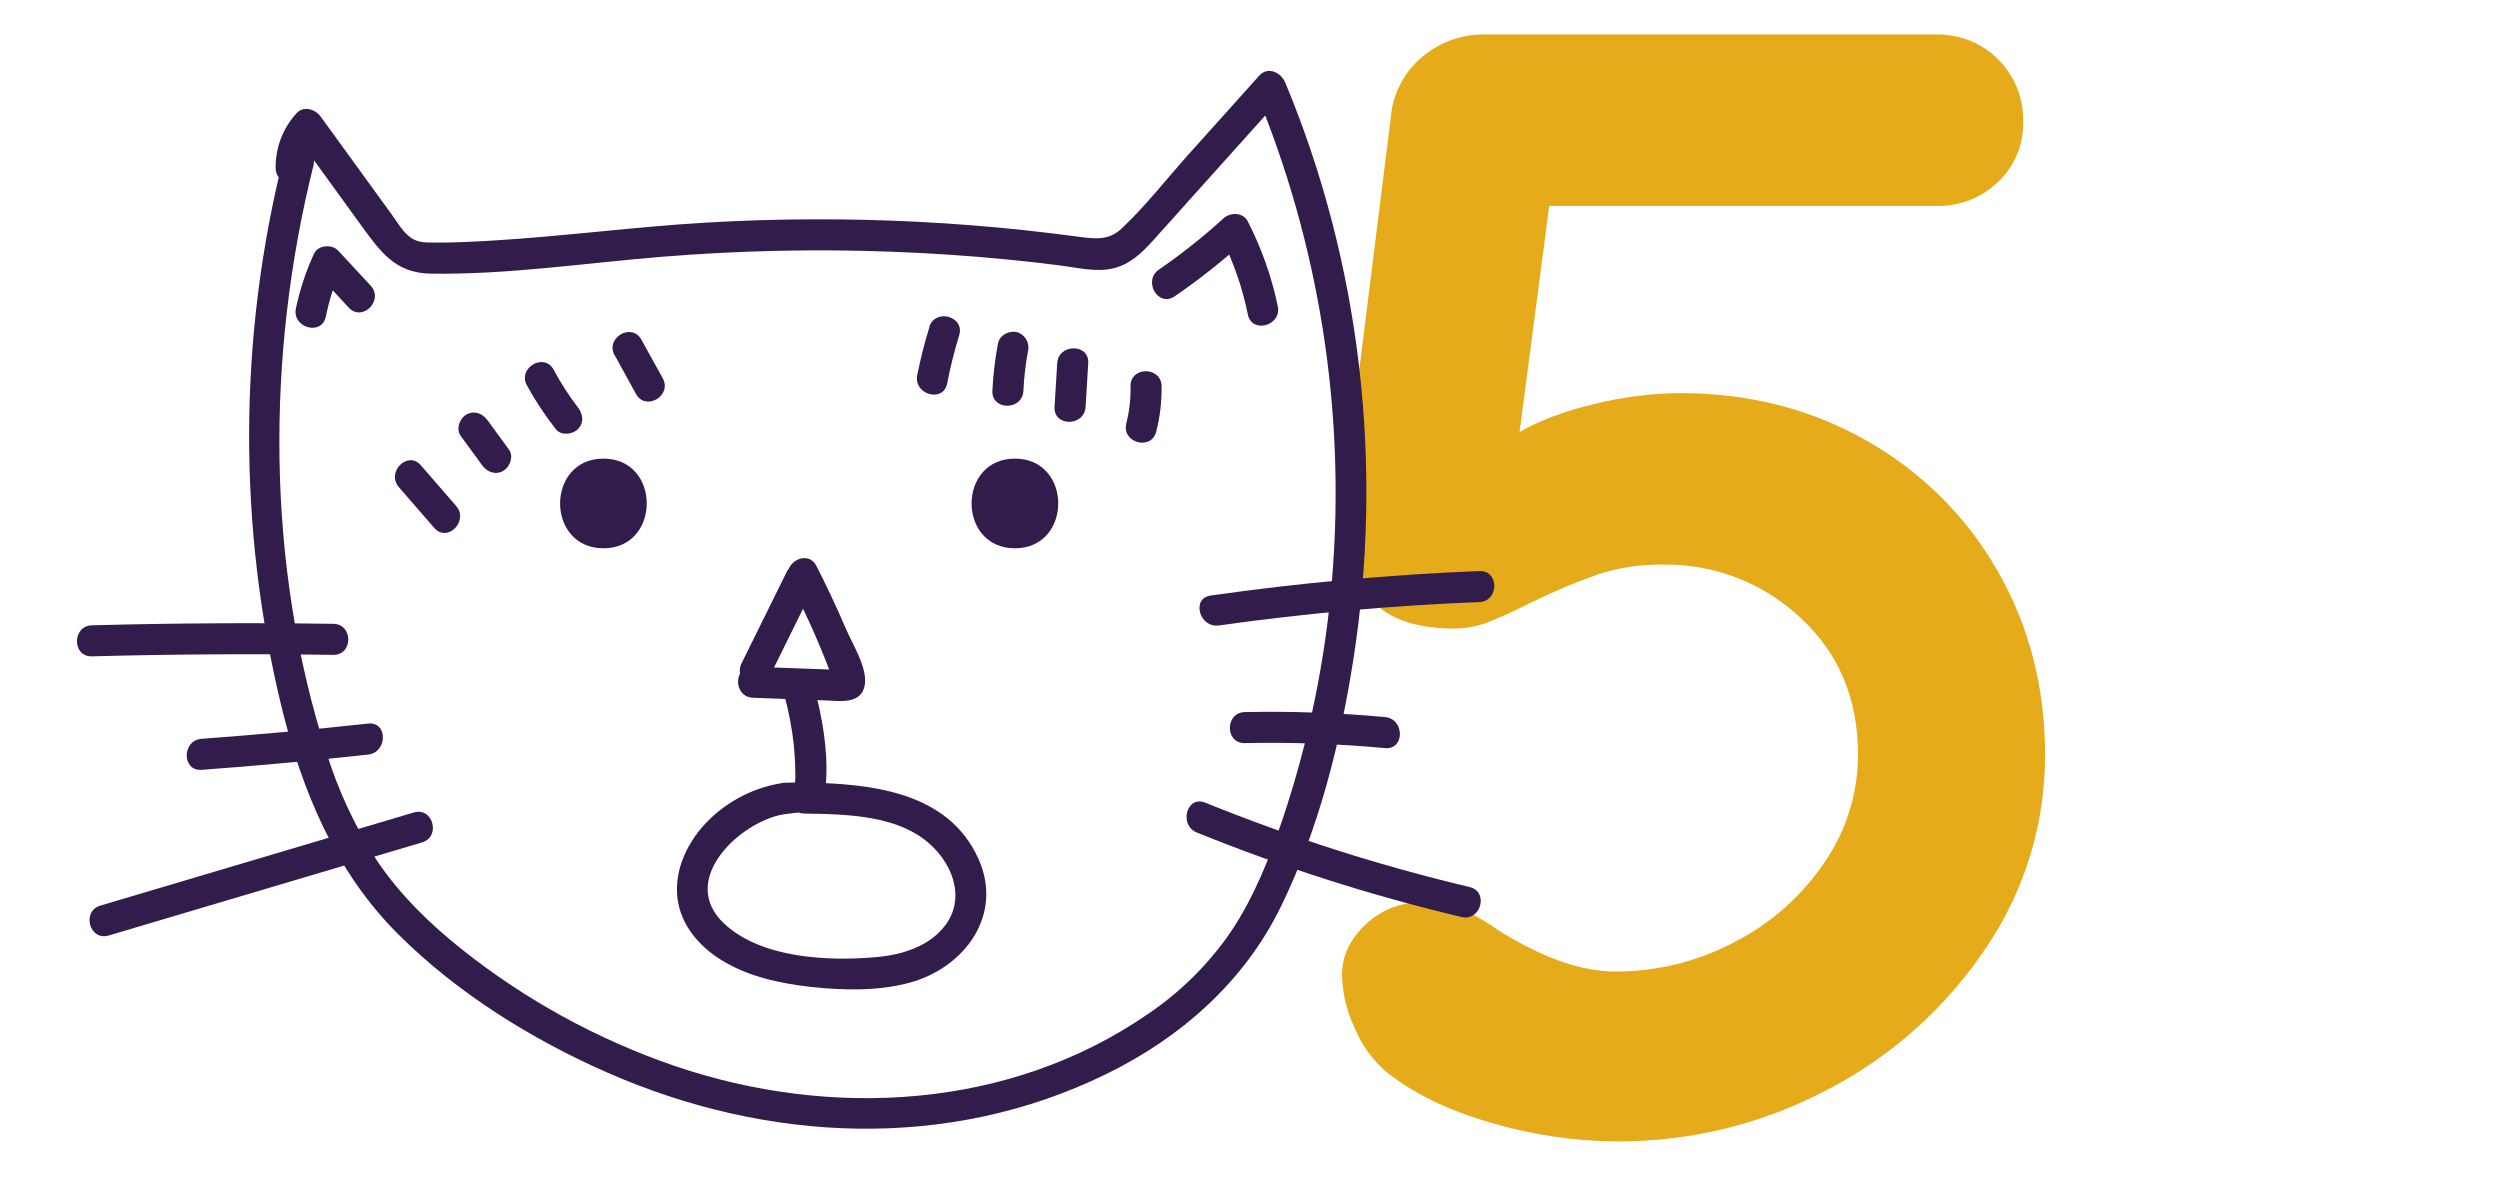
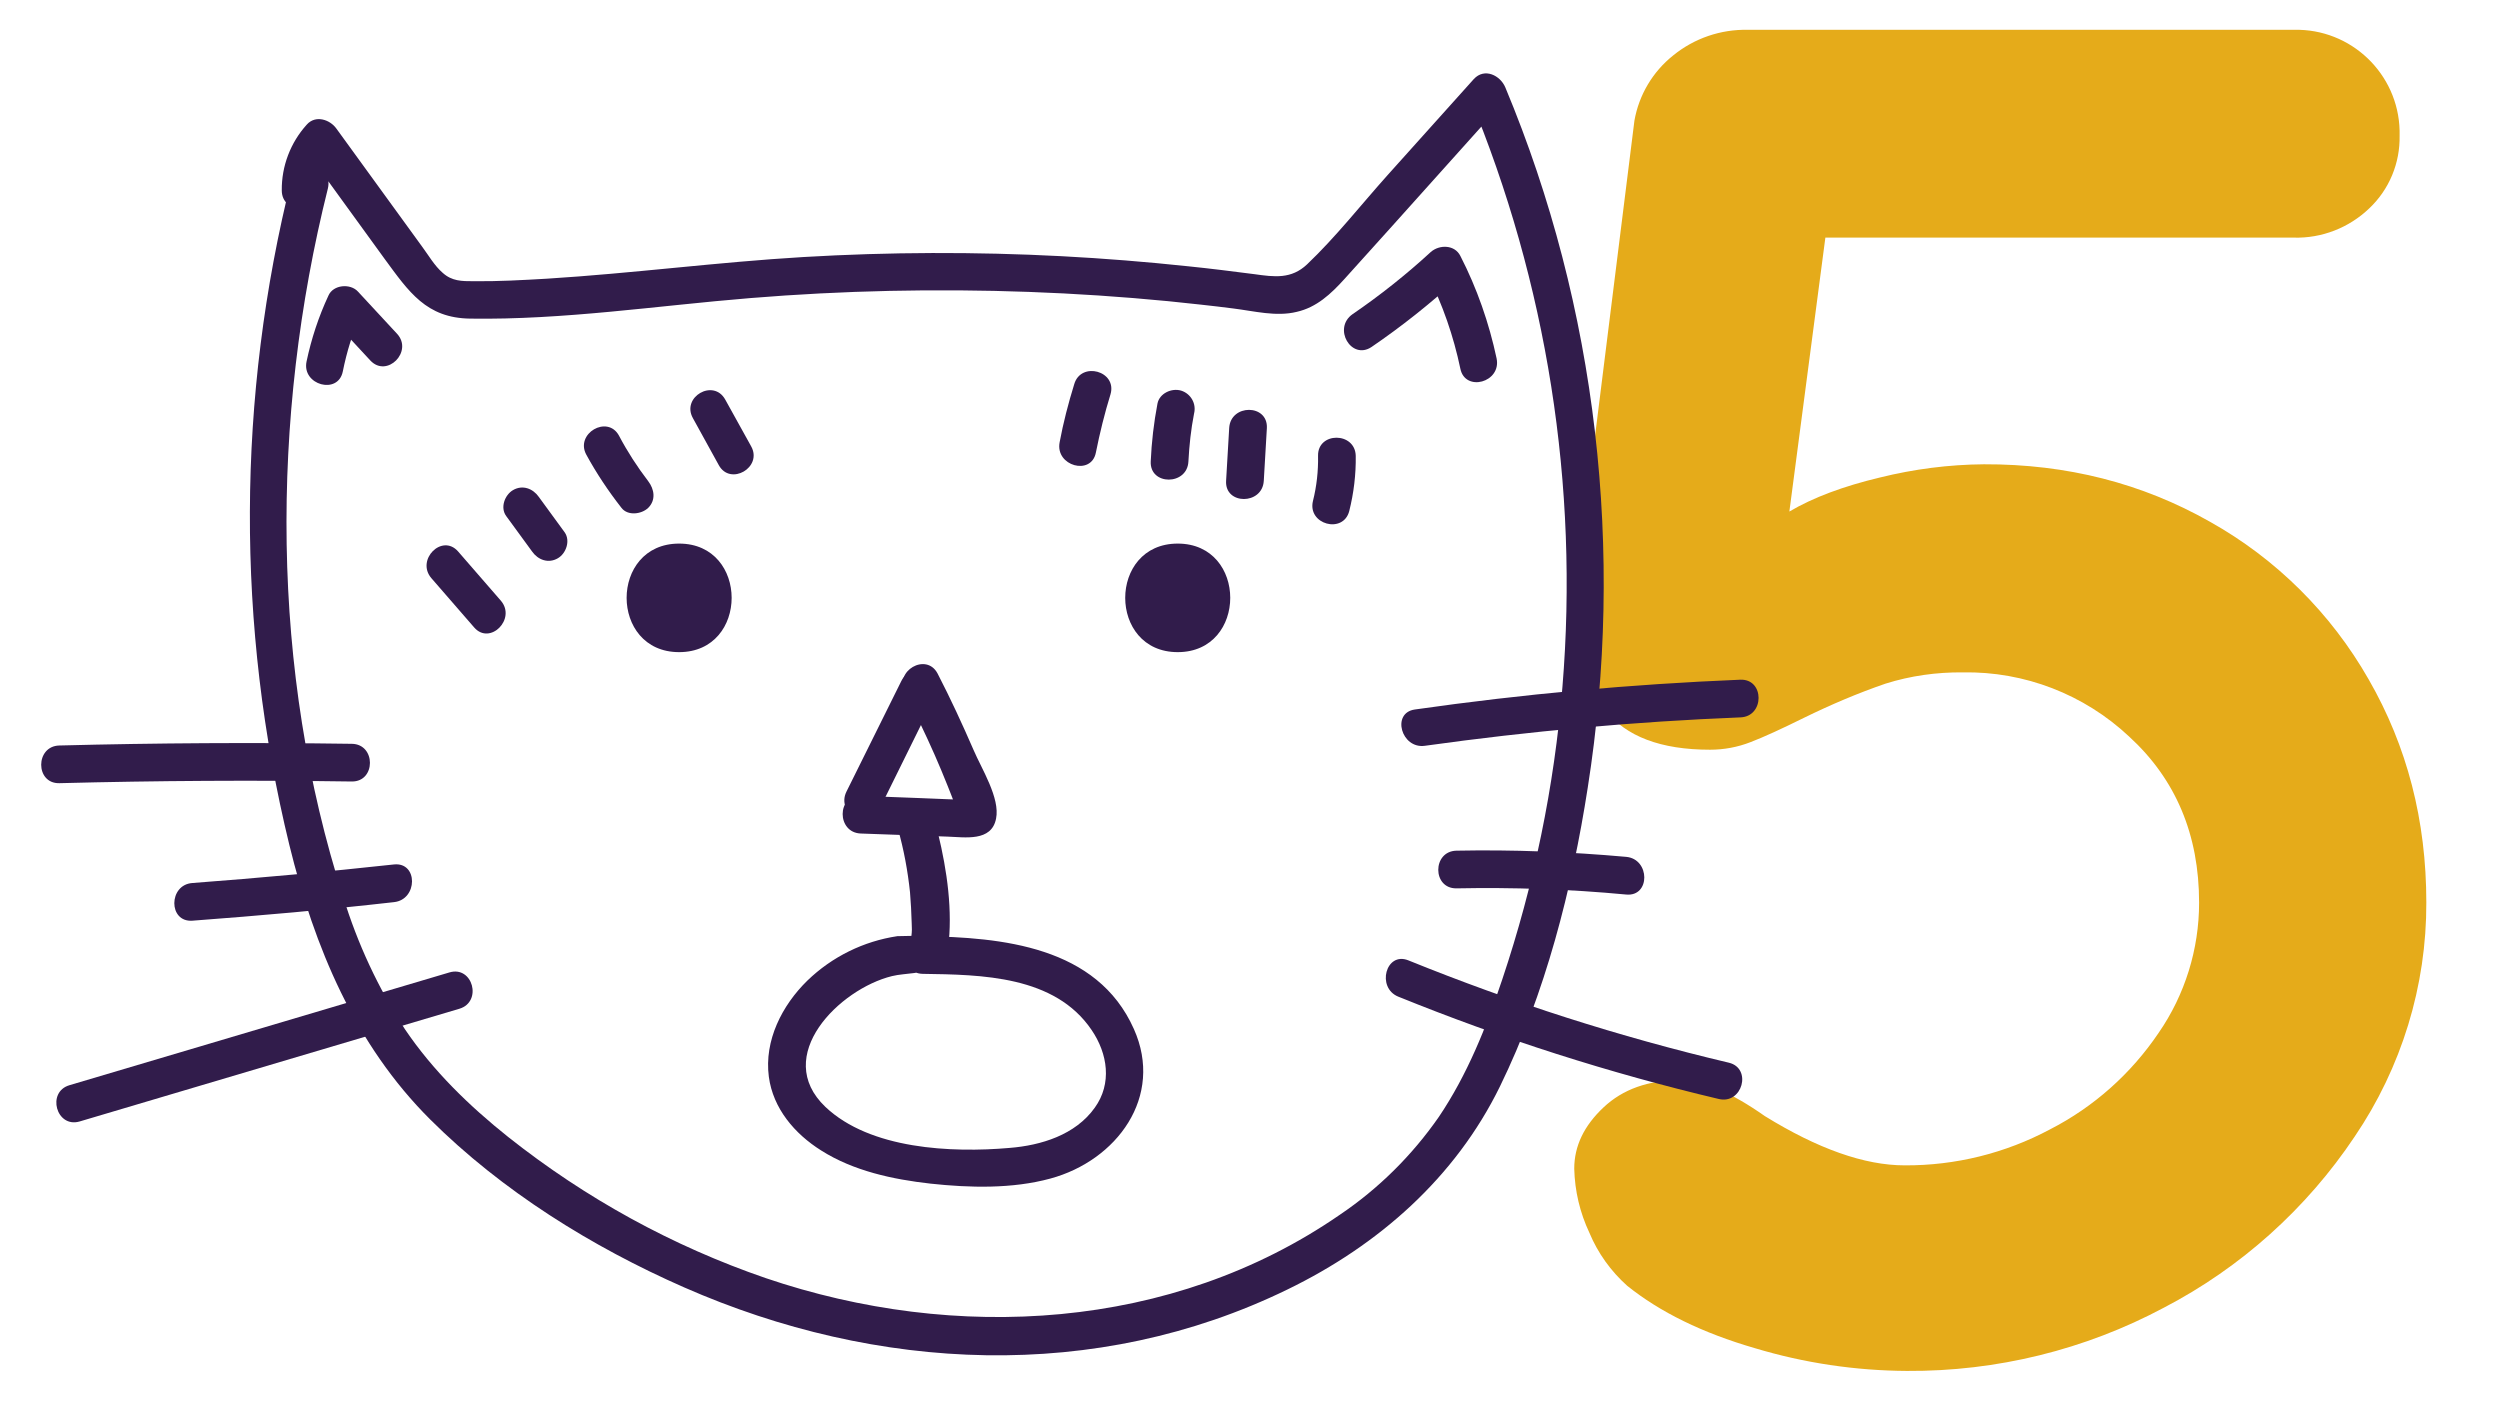
- <svg xmlns="http://www.w3.org/2000/svg" id="Layer_1" data-name="Layer 1" viewBox="0 0 725 343">
-   <defs>
-     <style>.cls-1{fill:#e5ab1a;}.cls-2{fill:#311c4b;}</style>
-   </defs>
-   <path class="cls-1" d="M541.28,127.78a100.48,100.48,0,0,1,38,37.75q13.79,24,13.79,53.35a99.07,99.07,0,0,1-17.18,56.06,123.57,123.57,0,0,1-45.66,40.92A129,129,0,0,1,468.71,331a130.78,130.78,0,0,1-36.39-5.42q-18.77-5.43-30.52-14.92a34.13,34.13,0,0,1-9-12.66,37.85,37.85,0,0,1-3.62-15.37q0-8.14,7-14.69t18.31-6.55q8.13,0,20.34,8.59,19,11.76,33.46,11.76a73.44,73.44,0,0,0,34.81-8.59,70,70,0,0,0,26-23.06,54.85,54.85,0,0,0,9.72-31.19q0-24.42-16.73-39.79a56.83,56.83,0,0,0-39.79-15.37,58.47,58.47,0,0,0-18.54,2.71,171.58,171.58,0,0,0-19.44,8.14q-8.13,4.07-12.88,5.88a27.08,27.08,0,0,1-9.72,1.81q-17.63,0-25.09-9.5a35.47,35.47,0,0,1-7.46-22.6,29.79,29.79,0,0,1,.45-6.33l14-112.13a25.76,25.76,0,0,1,9.27-15.6A27.29,27.29,0,0,1,430.74,10H561.4a24.73,24.73,0,0,1,25.32,25.32,23.26,23.26,0,0,1-7.24,17.41,24.93,24.93,0,0,1-18.08,7H449.27l-8.59,65.56q8.58-5,21.7-8.14A106.45,106.45,0,0,1,487.25,114Q517.09,114,541.28,127.78Z" />
-   <path class="cls-2" d="M82.22,45.65a332.53,332.53,0,0,0-.53,159.53c6,24.43,15.69,47.69,33.75,65.71,17.13,17.09,38.7,30.51,60.78,40.2,46.12,20.23,98.49,22.86,144.4.48,21.71-10.58,40.1-26.71,50.81-48.59,10.86-22.19,17.2-47.15,21-71.46,8.88-56.38,2.27-114.88-19.72-167.6-1.2-2.87-5-4.78-7.52-2l-20.64,23C338.22,52,332.2,59.75,325.28,66.27c-3.78,3.57-7.81,3-12.6,2.37-5.26-.7-10.53-1.35-15.82-1.91q-15.13-1.61-30.33-2.39a562.18,562.18,0,0,0-61.81.22c-20.49,1.2-40.86,3.92-61.35,5.17-5.83.36-11.7.67-17.55.62-2.82,0-5.18,0-7.42-2-1.94-1.69-3.38-4.18-4.88-6.25L93,33.82c-1.57-2.16-5-3.3-7.07-.91a23.15,23.15,0,0,0-6,15.75c0,5.79,9,5.8,9,0a13.59,13.59,0,0,1,3.32-9.38l-7.07-.91,19.37,26.73C110.31,73,114.54,79.21,125,79.36c22.36.32,44.72-3.09,67-4.9A563.43,563.43,0,0,1,258.69,73q16.67.62,33.29,2.24Q299.8,76,307.59,77c4.91.62,10.22,2,15.15.84,4.77-1.08,8.23-4.34,11.42-7.85,3.9-4.28,7.74-8.62,11.61-12.93l25.8-28.74-7.52-2a303.39,303.39,0,0,1,22.27,141.36,295.48,295.48,0,0,1-14.41,70c-3.85,11.45-8.36,22.78-15.16,32.83A90.83,90.83,0,0,1,333,294c-40.18,27.76-92,30.57-137.37,15.12A207.42,207.42,0,0,1,134,275.36c-9.32-7.41-18-15.84-24.68-25.78a125.59,125.59,0,0,1-14.78-31.75C77.2,163.5,77.14,103.13,90.9,48c1.4-5.62-7.27-8-8.68-2.39Z" />
-   <path class="cls-2" d="M94.5,91.82a64.65,64.65,0,0,1,4.32-13.65l-7.07.91,9.38,10.12c3.94,4.26,10.3-2.12,6.36-6.36L98.11,72.72c-1.82-2-5.89-1.71-7.07.91a74.81,74.81,0,0,0-5.23,15.8c-1.16,5.65,7.51,8.07,8.68,2.39Z" />
-   <path class="cls-2" d="M340.65,85.94a187.81,187.81,0,0,0,20.51-16.26l-7.07-.91a88.86,88.86,0,0,1,7.79,22.44c1.17,5.67,9.85,3.27,8.68-2.39a97.7,97.7,0,0,0-8.69-24.59c-1.37-2.7-5-2.75-7.07-.91A171.08,171.08,0,0,1,336.1,78.17c-4.75,3.26-.25,11.06,4.54,7.77Z" />
-   <path class="cls-2" d="M353.49,181.38q37.56-5.29,75.52-6.78c5.77-.23,5.8-9.23,0-9q-39.12,1.58-77.91,7.1c-5.71.8-3.28,9.48,2.39,8.68Z" />
-   <path class="cls-2" d="M361,215.5a363,363,0,0,1,40.66,1.45c5.77.53,5.73-8.47,0-9A363,363,0,0,0,361,206.5c-5.78.12-5.8,9.12,0,9Z" />
-   <path class="cls-2" d="M347.1,241.44a531.93,531.93,0,0,0,76.73,24.49c5.63,1.34,8-7.34,2.39-8.68a531.93,531.93,0,0,1-76.73-24.49c-5.37-2.17-7.7,6.53-2.39,8.68Z" />
-   <path class="cls-2" d="M26.66,190.34q35-.94,70-.43c5.79.08,5.8-8.92,0-9q-35-.51-70,.43c-5.78.15-5.8,9.16,0,9Z" />
-   <path class="cls-2" d="M106.75,209.83q-24.1,2.65-48.28,4.42c-5.74.42-5.79,9.42,0,9q24.18-1.77,48.28-4.42c5.69-.63,5.76-9.63,0-9Z" />
-   <path class="cls-2" d="M120,235.62l-90.89,27c-5.54,1.64-3.18,10.33,2.39,8.68l90.89-27c5.54-1.64,3.18-10.33-2.39-8.68Z" />
-   <path class="cls-2" d="M228.12,165.9l-13.07,26.47c-2.55,5.18,5.2,9.74,7.77,4.54l13.07-26.47c2.55-5.18-5.2-9.74-7.77-4.54Z" />
-   <path class="cls-2" d="M229,168.68c2.52,4.91,4.91,9.87,7.13,14.93q1.61,3.67,3.1,7.4.85,2.13,1.66,4.28c.3.78.6,3.08.93,2l2.07-2.69q2.27-.53-1-.35l-3.77-.14-6.6-.24-14.15-.52c-5.79-.21-5.78,8.79,0,9l20.75.76c4.17.15,10.54,1.31,11.63-4.29,1-4.9-3.53-12-5.4-16.4q-4-9.31-8.59-18.3c-2.64-5.16-10.41-.61-7.77,4.54Z" />
-   <path class="cls-2" d="M269.53,94.87A134.28,134.28,0,0,0,266,108.81c-1.1,5.66,7.58,8.08,8.68,2.39a134.28,134.28,0,0,1,3.48-13.95c1.71-5.55-7-7.92-8.68-2.39Z" />
-   <path class="cls-2" d="M289.43,99.49a101.89,101.89,0,0,0-1.64,13.84c-.28,5.79,8.72,5.78,9,0a84,84,0,0,1,1.32-11.45A4.62,4.62,0,0,0,295,96.35c-2.19-.6-5.09.74-5.54,3.14Z" />
-   <path class="cls-2" d="M306.59,105.34,305.82,118c-.35,5.78,8.65,5.76,9,0l.77-12.66c.35-5.78-8.65-5.76-9,0Z" />
-   <path class="cls-2" d="M327.86,112a41,41,0,0,1-1.23,10.79c-1.42,5.62,7.26,8,8.68,2.39A50.76,50.76,0,0,0,336.86,112c-.09-5.79-9.09-5.8-9,0Z" />
-   <path class="cls-2" d="M178.26,103l6.17,11.24c2.79,5.08,10.56.54,7.77-4.54L186,98.5c-2.79-5.08-10.56-.54-7.77,4.54Z" />
-   <path class="cls-2" d="M152.8,111.77a91.43,91.43,0,0,0,8.41,12.7c1.5,1.92,4.79,1.57,6.36,0,1.89-1.89,1.5-4.44,0-6.36a78.1,78.1,0,0,1-7-10.88c-2.76-5.1-10.53-.56-7.77,4.54Z" />
-   <path class="cls-2" d="M133.6,126.41l6.22,8.51c1.43,2,3.91,2.93,6.16,1.61,1.93-1.13,3.06-4.18,1.61-6.16l-6.22-8.51c-1.43-2-3.91-2.93-6.16-1.61-1.93,1.13-3.06,4.18-1.61,6.16Z" />
-   <path class="cls-2" d="M115.69,141.29l10.23,11.8c3.8,4.38,10.14-2,6.36-6.36l-10.23-11.8c-3.8-4.38-10.14,2-6.36,6.36Z" />
-   <path class="cls-2" d="M294.33,159c16.73,0,16.76-26,0-26s-16.76,26,0,26Z" />
-   <path class="cls-2" d="M175,159c16.73,0,16.76-26,0-26s-16.76,26,0,26Z" />
-   <path class="cls-2" d="M227.36,201.28a89.37,89.37,0,0,1,2.89,15.22c.23,2.46.37,4.94.38,7.42a17.43,17.43,0,0,1-.06,3s-3.13.07-3.34.1a39.11,39.11,0,0,0-21.51,10.63c-6.05,5.9-10.34,14.35-9.23,23,1,7.63,6.16,13.64,12.49,17.63,7.77,4.89,17.14,6.91,26.15,7.92,9.37,1,19.49,1.28,28.66-1.22,15.89-4.32,27.25-19.56,20-35.82-8.79-19.78-31.59-21.91-50.55-22.23-5.79-.1-5.79,8.9,0,9,14.06.23,31.64.43,40.42,13.43,3.82,5.65,4.9,12.76.76,18.58-4.62,6.5-12.85,9-20.41,9.63-13.87,1.24-33.36.36-44.1-9.82-12.82-12.15,3.38-28.21,15.94-31.32,3.29-.81,7.37-.35,10.23-2.45,2.51-1.84,3.3-4.61,3.49-7.59.57-9.09-1.19-18.74-3.56-27.47-1.52-5.58-10.2-3.21-8.68,2.39Z" />
+ <svg xmlns="http://www.w3.org/2000/svg" version="1.1" id="Layer_1" x="0px" y="0px" viewBox="0 0 889 500" style="enable-background:new 0 0 889 500;" xml:space="preserve">
+   <style type="text/css">
+ 	.st0{fill:#E5AB1A;}
+ 	.st1{fill:#311C4B;}
+ </style>
+   <path class="st0" d="M785.8,185.5c23.6,13.2,43.1,32.6,56.5,56.1c13.7,23.8,20.5,50.2,20.5,79.3c0.1,29.7-8.8,58.7-25.5,83.3  c-17.1,25.6-40.5,46.6-67.8,60.8c-28.1,15-59.5,22.7-91.4,22.5c-18.3-0.1-36.5-2.8-54.1-8.1c-18.6-5.4-33.7-12.8-45.4-22.2  c-5.8-5.2-10.4-11.6-13.4-18.8c-3.4-7.2-5.2-14.9-5.4-22.8c0-8.1,3.5-15.3,10.4-21.8s16-9.7,27.2-9.7c8.1,0,18.1,4.3,30.2,12.8  c18.8,11.6,35.4,17.5,49.7,17.5c18,0.1,35.8-4.3,51.7-12.8c15.6-8,28.8-19.8,38.6-34.3c9.4-13.6,14.4-29.8,14.4-46.3  c0-24.2-8.3-43.9-24.9-59.1c-16-15-37.2-23.2-59.1-22.8c-9.3-0.1-18.6,1.2-27.5,4c-9.9,3.4-19.5,7.5-28.9,12.1  c-8.1,4-14.4,6.9-19.1,8.7c-4.6,1.8-9.5,2.7-14.4,2.7c-17.5,0-29.9-4.7-37.3-14.1c-7.5-9.6-11.4-21.4-11.1-33.6  c-0.1-3.2,0.1-6.3,0.7-9.4l20.8-166.6c1.6-9.1,6.5-17.4,13.8-23.2c7.5-6.1,16.9-9.3,26.5-9.1h194.2c20.3-0.5,37.1,15.6,37.6,35.8  c0,0.6,0,1.2,0,1.8c0.2,9.8-3.7,19.2-10.8,25.9c-7.2,6.9-16.9,10.7-26.9,10.4H649.1l-12.8,97.4c8.5-5,19.2-9,32.2-12.1  c12.1-3,24.5-4.6,37-4.7C735.1,165,761.8,171.9,785.8,185.5z" />
+   <path class="st1" d="M103.7,63.5c-19.5,77.8-19.8,159.1-0.8,237c8.9,36.3,23.3,70.9,50.1,97.6c25.5,25.4,57.5,45.3,90.3,59.7  c68.5,30.1,146.3,34,214.6,0.7c32.3-15.7,59.6-39.7,75.5-72.2c16.1-33,25.6-70.1,31.2-106.2c13.2-83.8,3.4-170.7-29.3-249  c-1.8-4.3-7.4-7.1-11.2-3l-30.7,34.2c-9.4,10.5-18.4,22-28.6,31.7c-5.6,5.3-11.6,4.5-18.7,3.5c-7.8-1-15.6-2-23.5-2.8  c-15-1.6-30-2.8-45.1-3.6c-30.6-1.6-61.3-1.5-91.8,0.3c-30.4,1.8-60.7,5.8-91.2,7.7c-8.7,0.5-17.4,1-26.1,0.9c-4.2,0-7.7,0-11-3  c-2.9-2.5-5-6.2-7.3-9.3l-30.5-42c-2.3-3.2-7.4-4.9-10.5-1.4c-5.8,6.4-9,14.8-8.9,23.4c0,8.6,13.4,8.6,13.4,0  c-0.2-5.1,1.6-10.1,4.9-13.9l-10.5-1.4l28.8,39.7c8.6,11.7,14.8,21,30.4,21.2c33.2,0.5,66.5-4.6,99.6-7.3c33-2.7,66.1-3.4,99.1-2.2  c16.5,0.6,33,1.7,49.5,3.3c7.7,0.8,15.5,1.6,23.2,2.6c7.3,0.9,15.2,3,22.5,1.2c7.1-1.6,12.2-6.4,17-11.7  c5.8-6.4,11.5-12.8,17.3-19.2l38.3-42.7l-11.2-3c27.6,66.4,39,138.4,33.1,210c-2.9,35.4-10.1,70.3-21.4,104  c-5.7,17-12.4,33.8-22.5,48.8c-9.5,13.7-21.5,25.6-35.3,34.9c-59.7,41.2-136.7,45.4-204.1,22.5c-33.2-11.4-64.1-28.4-91.6-50.2  c-13.8-11-26.7-23.5-36.7-38.3c-9.5-14.6-16.9-30.5-22-47.2C96.2,238.6,96.1,148.9,116.6,67C118.6,58.6,105.8,55.1,103.7,63.5  L103.7,63.5z" />
+   <path class="st1" d="M121.9,132.1c1.4-7,3.5-13.8,6.4-20.3l-10.5,1.4l13.9,15c5.9,6.3,15.3-3.2,9.5-9.5l-13.9-15  c-2.7-3-8.8-2.5-10.5,1.4c-3.5,7.5-6.1,15.4-7.8,23.5C107.3,136.9,120.2,140.5,121.9,132.1L121.9,132.1z" />
+   <path class="st1" d="M487.7,123.4c10.7-7.3,20.9-15.4,30.5-24.2l-10.5-1.4c5.3,10.5,9.2,21.8,11.6,33.3c1.7,8.4,14.6,4.9,12.9-3.6  c-2.7-12.7-7-25-12.9-36.5c-2-4-7.4-4.1-10.5-1.4c-8.7,8-18,15.4-27.8,22.1C473.8,116.7,480.5,128.2,487.7,123.4L487.7,123.4z" />
+   <path class="st1" d="M506.7,265.2c37.2-5.2,74.6-8.6,112.2-10.1c8.6-0.3,8.6-13.7,0-13.4c-38.8,1.6-77.3,5.1-115.8,10.6  C494.7,253.5,498.3,266.4,506.7,265.2z" />
+   <path class="st1" d="M517.9,315.9c20.2-0.4,40.3,0.3,60.4,2.2c8.6,0.8,8.5-12.6,0-13.4c-20.1-1.8-40.3-2.6-60.4-2.2  C509.3,302.7,509.3,316,517.9,315.9z" />
+   <path class="st1" d="M497.2,354.4c37,15,75.1,27.2,114,36.4c8.4,2,11.9-10.9,3.6-12.9c-38.9-9.2-77-21.4-114-36.4  C492.8,338.3,489.4,351.2,497.2,354.4z" />
+   <path class="st1" d="M21.1,278.5c34.7-0.9,69.3-1.1,104-0.6c8.6,0.1,8.6-13.3,0-13.4c-34.7-0.5-69.3-0.3-104,0.6  C12.5,265.3,12.5,278.7,21.1,278.5z" />
+   <path class="st1" d="M140.1,307.4c-23.9,2.6-47.8,4.8-71.7,6.6c-8.5,0.6-8.6,14,0,13.4c24-1.8,47.9-3.9,71.7-6.6  C148.6,319.9,148.7,306.5,140.1,307.4z" />
+   <path class="st1" d="M159.8,345.8L24.7,385.9c-8.2,2.4-4.7,15.3,3.6,12.9l135.1-40.1C171.6,356.2,168.1,343.3,159.8,345.8z" />
+   <path class="st1" d="M320.5,242.2L301,281.5c-3.8,7.7,7.7,14.5,11.5,6.7l19.4-39.3C335.8,241.2,324.3,234.4,320.5,242.2L320.5,242.2  z" />
+   <path class="st1" d="M321.8,246.3c3.7,7.3,7.3,14.7,10.6,22.2c1.6,3.6,3.1,7.3,4.6,11c0.8,2.1,1.7,4.2,2.5,6.4  c0.4,1.2,0.9,4.6,1.4,3l3.1-4c2.2-0.5,1.8-0.7-1.5-0.5l-5.6-0.2l-9.8-0.4l-21-0.8c-8.6-0.3-8.6,13.1,0,13.4l30.8,1.1  c6.2,0.2,15.7,1.9,17.3-6.4c1.5-7.3-5.2-17.8-8-24.4c-4-9.2-8.2-18.3-12.8-27.2C329.4,231.9,317.8,238.6,321.8,246.3L321.8,246.3z" />
+   <path class="st1" d="M382,136.6c-2.1,6.8-3.9,13.7-5.2,20.7c-1.6,8.4,11.3,12,12.9,3.6c1.4-7,3.1-13.9,5.2-20.7  C397.3,131.9,384.4,128.4,382,136.6L382,136.6z" />
+   <path class="st1" d="M411.6,143.5c-1.3,6.8-2.1,13.7-2.4,20.6c-0.4,8.6,13,8.6,13.4,0c0.3-5.7,0.9-11.4,2-17  c0.9-3.5-1.1-7.1-4.6-8.2C416.6,137.9,412.3,139.9,411.6,143.5L411.6,143.5z" />
+   <path class="st1" d="M437.1,152.2l-1.1,18.8c-0.5,8.6,12.9,8.6,13.4,0l1.1-18.8C450.9,143.6,437.6,143.6,437.1,152.2z" />
+   <path class="st1" d="M468.7,162.1c0.1,5.4-0.5,10.8-1.8,16c-2.1,8.4,10.8,11.9,12.9,3.6c1.6-6.4,2.4-13,2.3-19.6  C481.9,153.5,468.5,153.5,468.7,162.1z" />
+   <path class="st1" d="M246.4,148.7l9.2,16.7c4.1,7.5,15.7,0.8,11.5-6.7l-9.2-16.6C253.7,134.5,242.2,141.2,246.4,148.7L246.4,148.7z" />
+   <path class="st1" d="M208.5,161.7c3.6,6.6,7.8,12.9,12.5,18.9c2.2,2.9,7.1,2.3,9.5,0c2.8-2.8,2.2-6.6,0-9.5  c-3.9-5.1-7.4-10.5-10.4-16.2C216,147.4,204.4,154.2,208.5,161.7z" />
+   <path class="st1" d="M180,183.5l9.2,12.6c2.1,3,5.8,4.4,9.2,2.4c2.9-1.7,4.5-6.2,2.4-9.2l-9.2-12.6c-2.1-3-5.8-4.4-9.2-2.4  C179.5,176,177.8,180.5,180,183.5L180,183.5z" />
+   <path class="st1" d="M153.4,205.6l15.2,17.5c5.6,6.5,15.1-3,9.5-9.5l-15.2-17.5C157.2,189.6,147.8,199.1,153.4,205.6z" />
+   <path class="st1" d="M418.8,231.9c24.9,0,24.9-38.6,0-38.6S393.9,231.9,418.8,231.9z" />
+   <path class="st1" d="M241.5,231.9c24.9,0,24.9-38.6,0-38.6S216.6,231.9,241.5,231.9z" />
+   <path class="st1" d="M319.3,294.7c2.1,7.4,3.5,15,4.3,22.6c0.3,3.7,0.5,7.3,0.6,11c0.1,1.5,0.1,3-0.1,4.5c0,0-4.7,0.1-5,0.1  c-12,1.8-23.2,7.3-32,15.8c-9,8.8-15.4,21.3-13.7,34.2c1.5,11.3,9.2,20.3,18.6,26.2c11.5,7.3,25.5,10.3,38.9,11.8  c13.9,1.5,29,1.9,42.6-1.8c23.6-6.4,40.5-29.1,29.7-53.2c-13.1-29.4-46.9-32.6-75.1-33c-8.6-0.1-8.6,13.2,0,13.4  c20.9,0.3,47,0.6,60.1,20c5.7,8.4,7.3,19,1.1,27.6c-6.9,9.7-19.1,13.4-30.3,14.3c-20.6,1.8-49.6,0.5-65.5-14.6  c-19-18.1,5-41.9,23.7-46.5c4.9-1.2,11-0.5,15.2-3.6c3.7-2.7,4.9-6.9,5.2-11.3c0.8-13.5-1.8-27.8-5.3-40.8  C329.9,282.9,317,286.5,319.3,294.7L319.3,294.7z" />
</svg>
